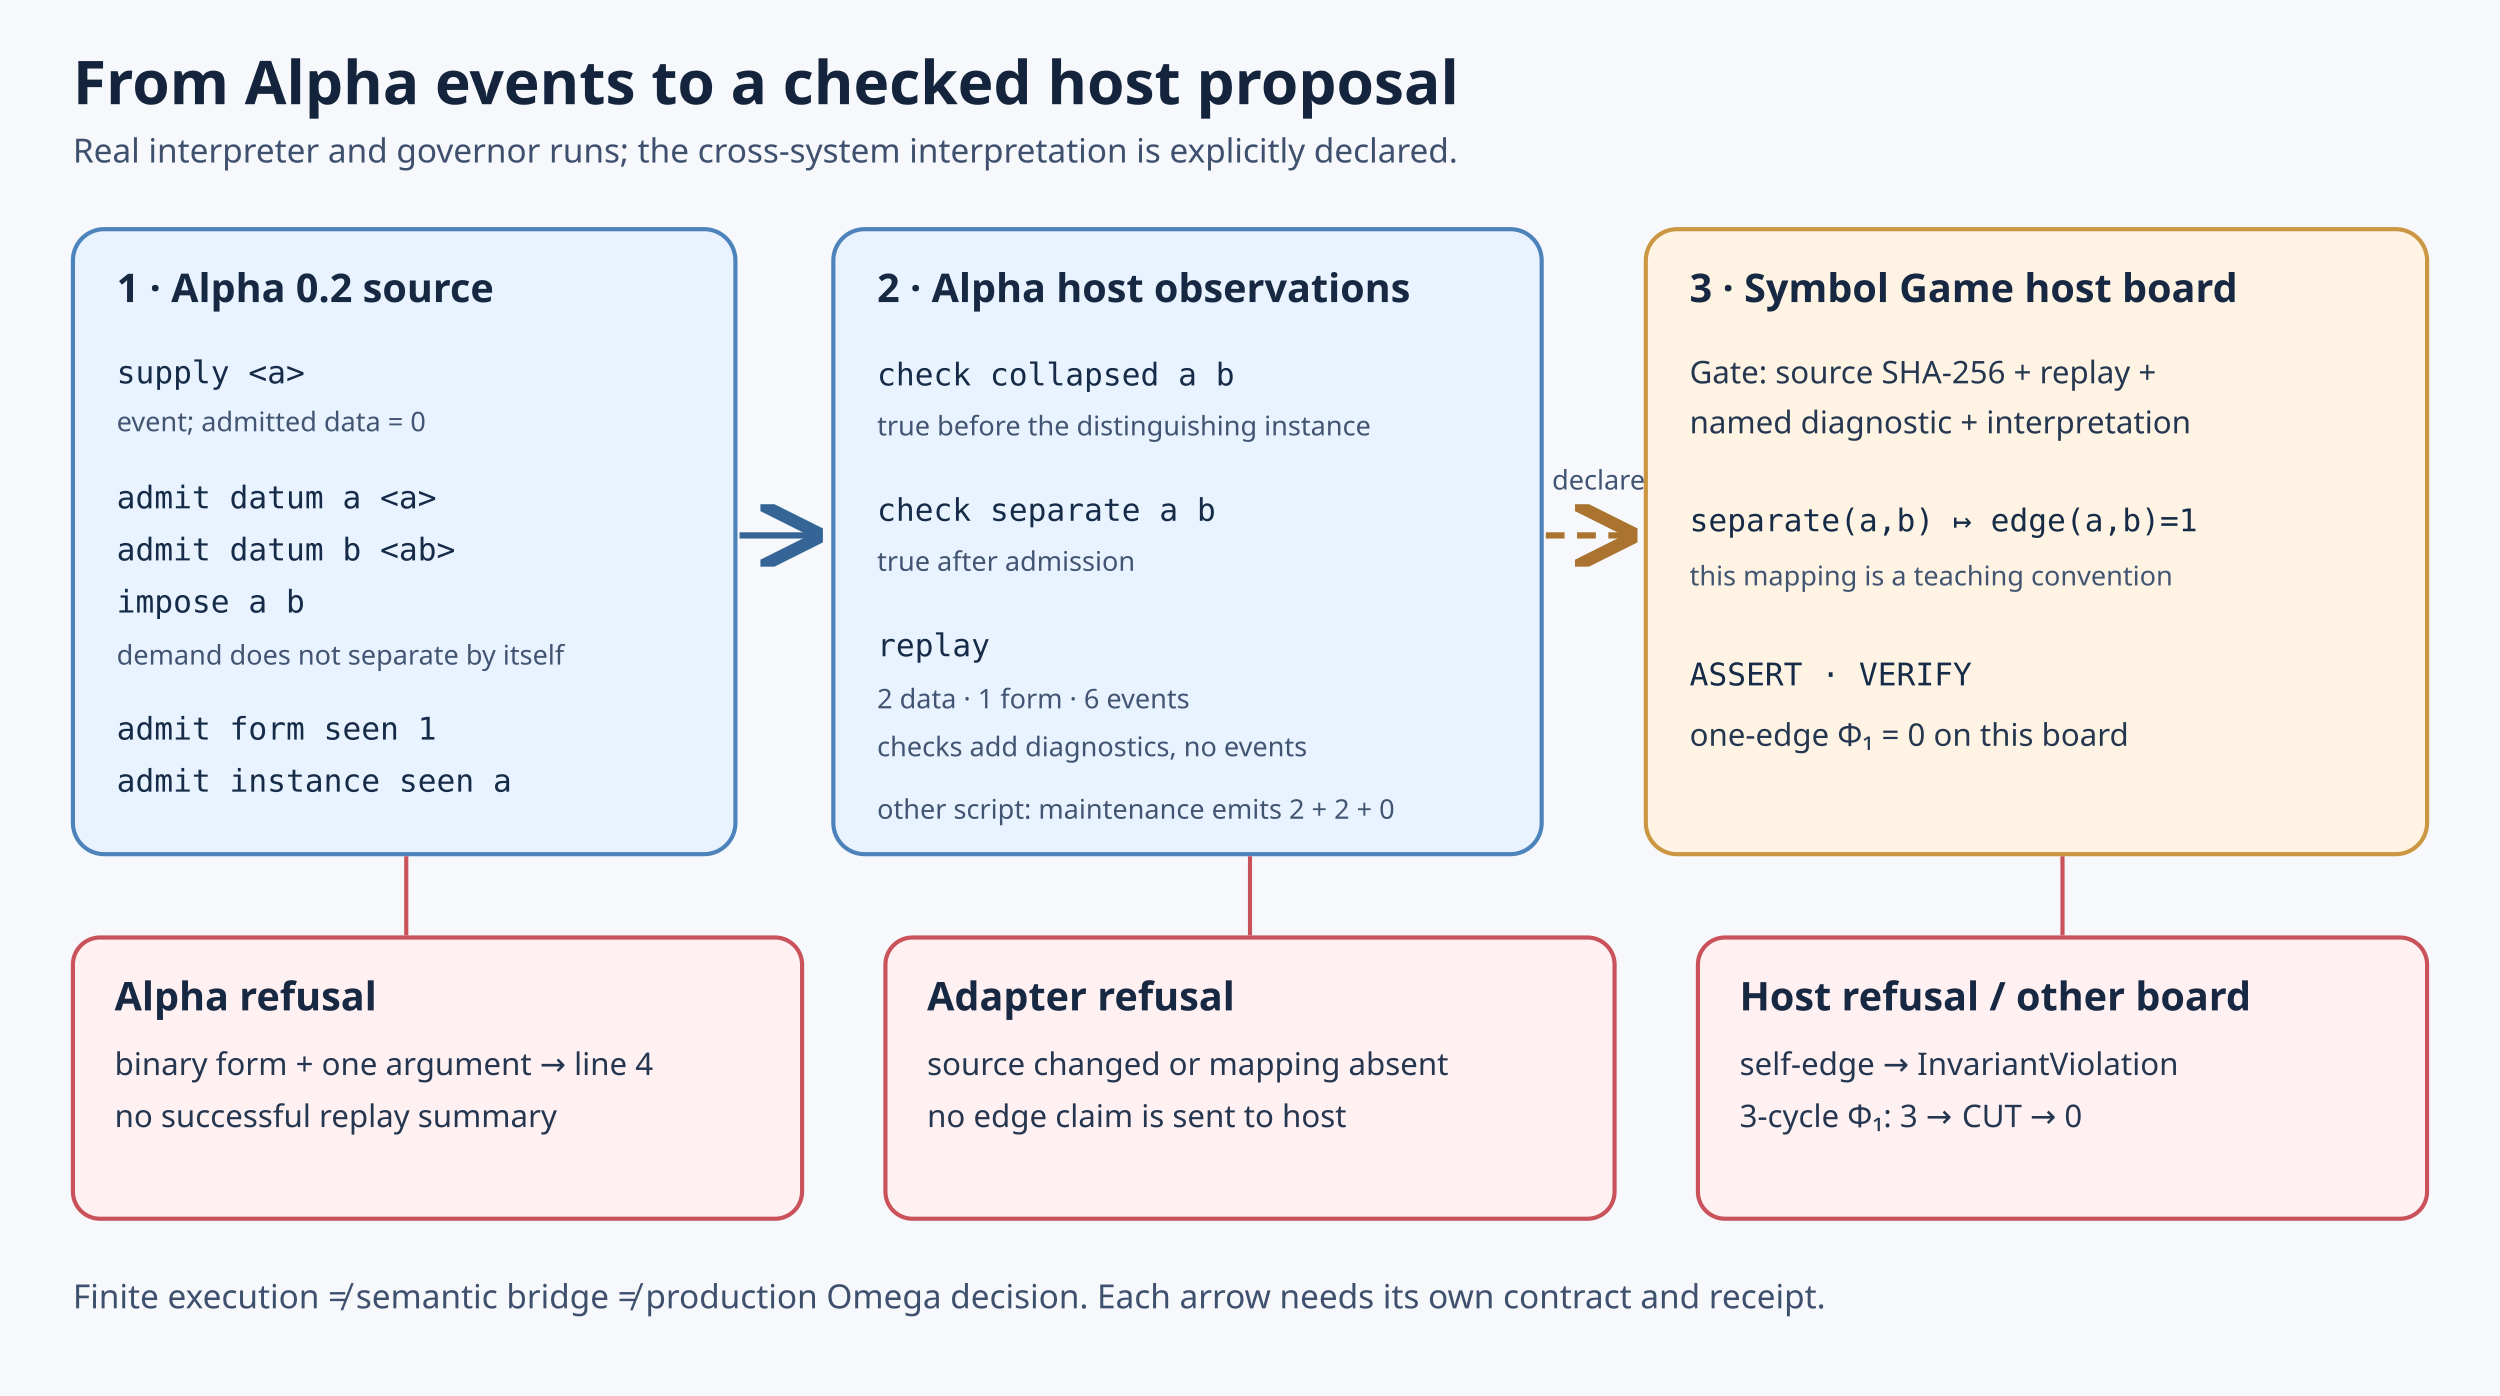
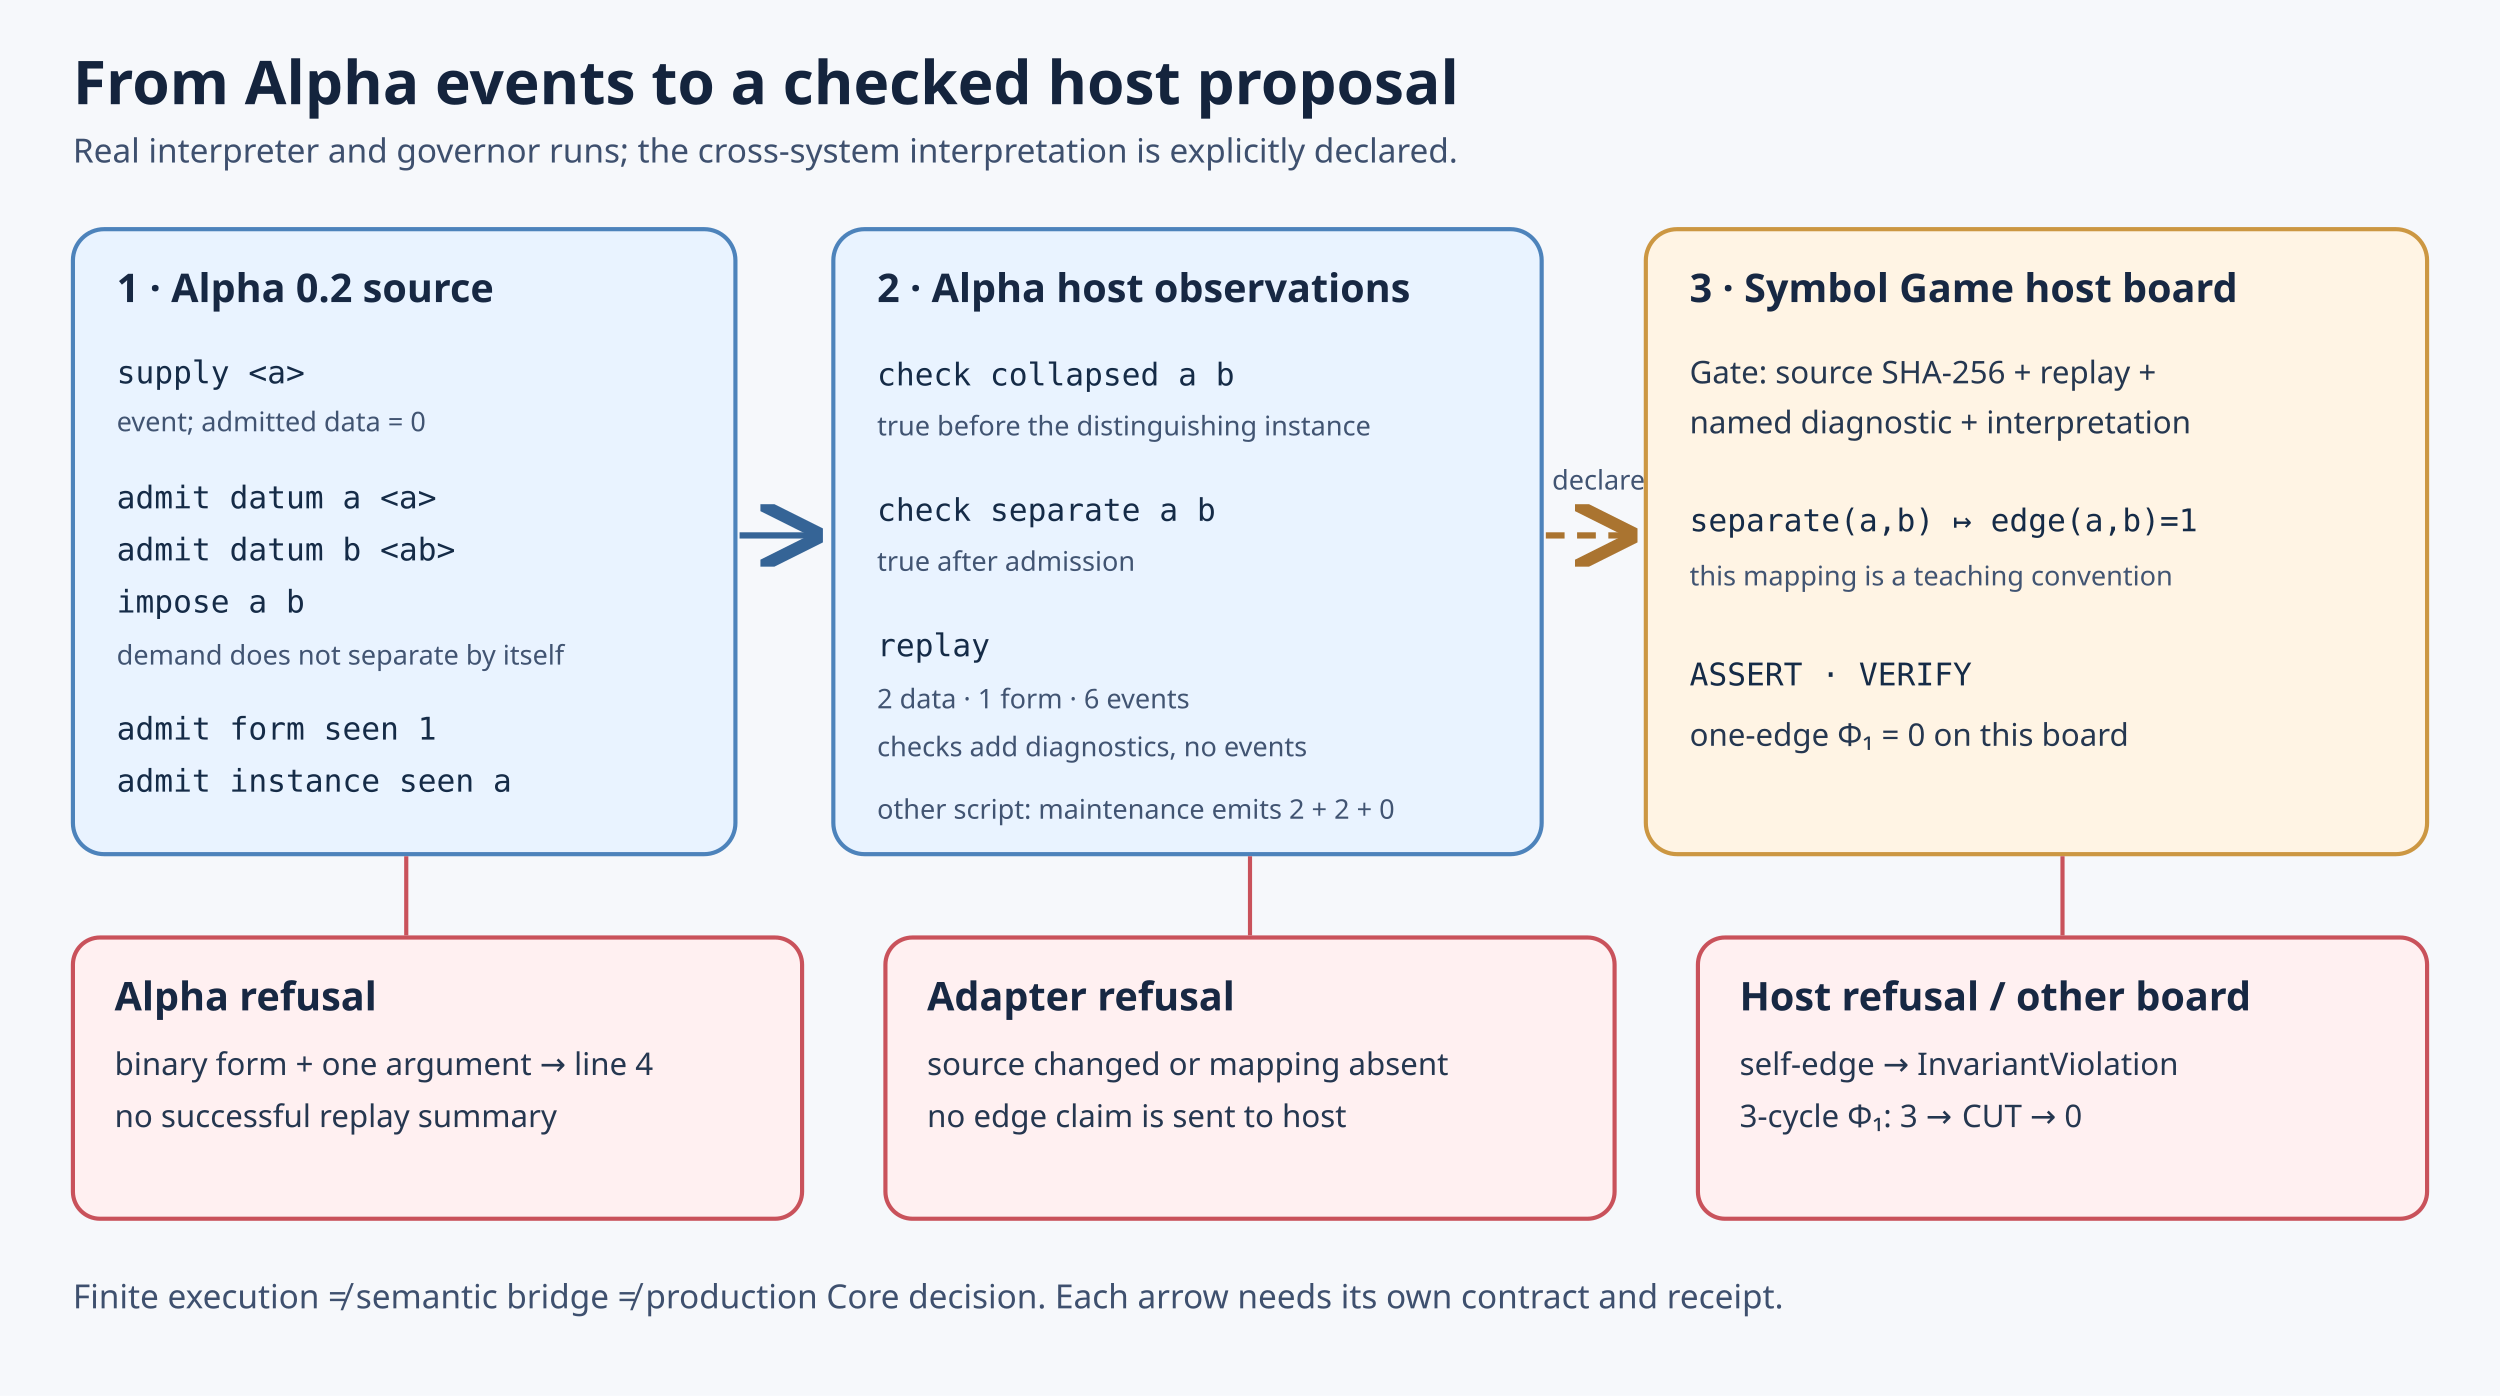
<svg xmlns="http://www.w3.org/2000/svg" width="1200" height="670" viewBox="0 0 1200 670" role="img" aria-labelledby="title desc">
  <defs>
    <style>
      .bg{fill:#f6f8fb}.title{font:700 29px system-ui,Segoe UI,sans-serif;fill:#14243d}.sub{font:16px system-ui,Segoe UI,sans-serif;fill:#3e506e}.head{font:700 19px system-ui,Segoe UI,sans-serif;fill:#172843}.body{font:15px system-ui,Segoe UI,sans-serif;fill:#253750}.mono{font:15px Consolas,monospace;fill:#152b47}.tiny{font:13px system-ui,Segoe UI,sans-serif;fill:#415472}.blue{fill:#e9f3ff;stroke:#4d83bb;stroke-width:2}.green{fill:#e9f8ef;stroke:#47a16d;stroke-width:2}.amber{fill:#fff4e4;stroke:#cc9742;stroke-width:2}.red{fill:#fff0f1;stroke:#c9525b;stroke-width:2}.line{stroke:#356496;stroke-width:3;fill:none}.dash{stroke:#aa7430;stroke-width:3;stroke-dasharray:9 6;fill:none}.refuse{stroke:#c9525b;stroke-width:2;fill:none}
    </style>
    <marker id="arrow" markerWidth="10" markerHeight="10" refX="9" refY="5" orient="auto">
      <path d="M0 0 L10 5 L0 10" fill="none" stroke="#356496" stroke-width="2" />
    </marker>
    <marker id="amberarrow" markerWidth="10" markerHeight="10" refX="9" refY="5" orient="auto">
      <path d="M0 0 L10 5 L0 10" fill="none" stroke="#aa7430" stroke-width="2" />
    </marker>
  </defs>
  <rect class="bg" width="1200" height="670" />
  <text class="title" x="35" y="50">From Alpha events to a checked host proposal</text>
  <text class="sub" x="35" y="78">Real interpreter and governor runs; the cross-system interpretation is explicitly declared.</text>
  <rect class="blue" x="35" y="110" width="318" height="300" rx="15" />
  <text class="head" x="56" y="145">1 · Alpha 0.2 source</text>
  <text class="mono" x="56" y="184">supply &lt;a&gt;</text>
  <text class="tiny" x="56" y="207">event; admitted data = 0</text>
  <text class="mono" x="56" y="244">admit datum a &lt;a&gt;</text>
  <text class="mono" x="56" y="269">admit datum b &lt;ab&gt;</text>
  <text class="mono" x="56" y="294">impose a b</text>
  <text class="tiny" x="56" y="319">demand does not separate by itself</text>
  <text class="mono" x="56" y="355">admit form seen 1</text>
  <text class="mono" x="56" y="380">admit instance seen a</text>
  <path class="line" d="M355 257 H392" marker-end="url(#arrow)" />
  <rect class="blue" x="400" y="110" width="340" height="300" rx="15" />
  <text class="head" x="421" y="145">2 · Alpha host observations</text>
  <text class="mono" x="421" y="185">check collapsed a b</text>
  <text class="tiny" x="421" y="209">true before the distinguishing instance</text>
  <text class="mono" x="421" y="250">check separate a b</text>
  <text class="tiny" x="421" y="274">true after admission</text>
  <text class="mono" x="421" y="315">replay</text>
  <text class="tiny" x="421" y="340">2 data · 1 form · 6 events</text>
  <text class="tiny" x="421" y="363">checks add diagnostics, no events</text>
  <text class="tiny" x="421" y="393">other script: maintenance emits 2 + 2 + 0</text>
  <path class="dash" d="M742 257 H783" marker-end="url(#amberarrow)" />
  <text class="tiny" x="745" y="235">declared map</text>
  <rect class="amber" x="790" y="110" width="375" height="300" rx="15" />
  <text class="head" x="811" y="145">3 · Symbol Game host board</text>
  <text class="body" x="811" y="184">Gate: source SHA-256 + replay +</text>
  <text class="body" x="811" y="208">named diagnostic + interpretation</text>
  <text class="mono" x="811" y="255">separate(a,b) ↦ edge(a,b)=1</text>
  <text class="tiny" x="811" y="281">this mapping is a teaching convention</text>
  <text class="mono" x="811" y="329">ASSERT · VERIFY</text>
  <text class="body" x="811" y="358">one-edge Φ₁ = 0 on this board</text>
  <rect class="red" x="35" y="450" width="350" height="135" rx="13" />
  <text class="head" x="55" y="485">Alpha refusal</text>
  <text class="body" x="55" y="516">binary form + one argument → line 4</text>
  <text class="body" x="55" y="541">no successful replay summary</text>
  <path class="refuse" d="M195 449 V411" />
  <rect class="red" x="425" y="450" width="350" height="135" rx="13" />
  <text class="head" x="445" y="485">Adapter refusal</text>
  <text class="body" x="445" y="516">source changed or mapping absent</text>
  <text class="body" x="445" y="541">no edge claim is sent to host</text>
  <path class="refuse" d="M600 449 V411" />
  <rect class="red" x="815" y="450" width="350" height="135" rx="13" />
  <text class="head" x="835" y="485">Host refusal / other board</text>
  <text class="body" x="835" y="516">self-edge → InvariantViolation</text>
  <text class="body" x="835" y="541">3-cycle Φ₁: 3 → CUT → 0</text>
  <path class="refuse" d="M990 449 V411" />
-   <text class="sub" x="35" y="628">Finite execution ≠ semantic bridge ≠ production Omega decision. Each arrow needs its own contract and receipt.</text>
+   <text class="sub" x="35" y="628">Finite execution ≠ semantic bridge ≠ production Core decision. Each arrow needs its own contract and receipt.</text>
</svg>
